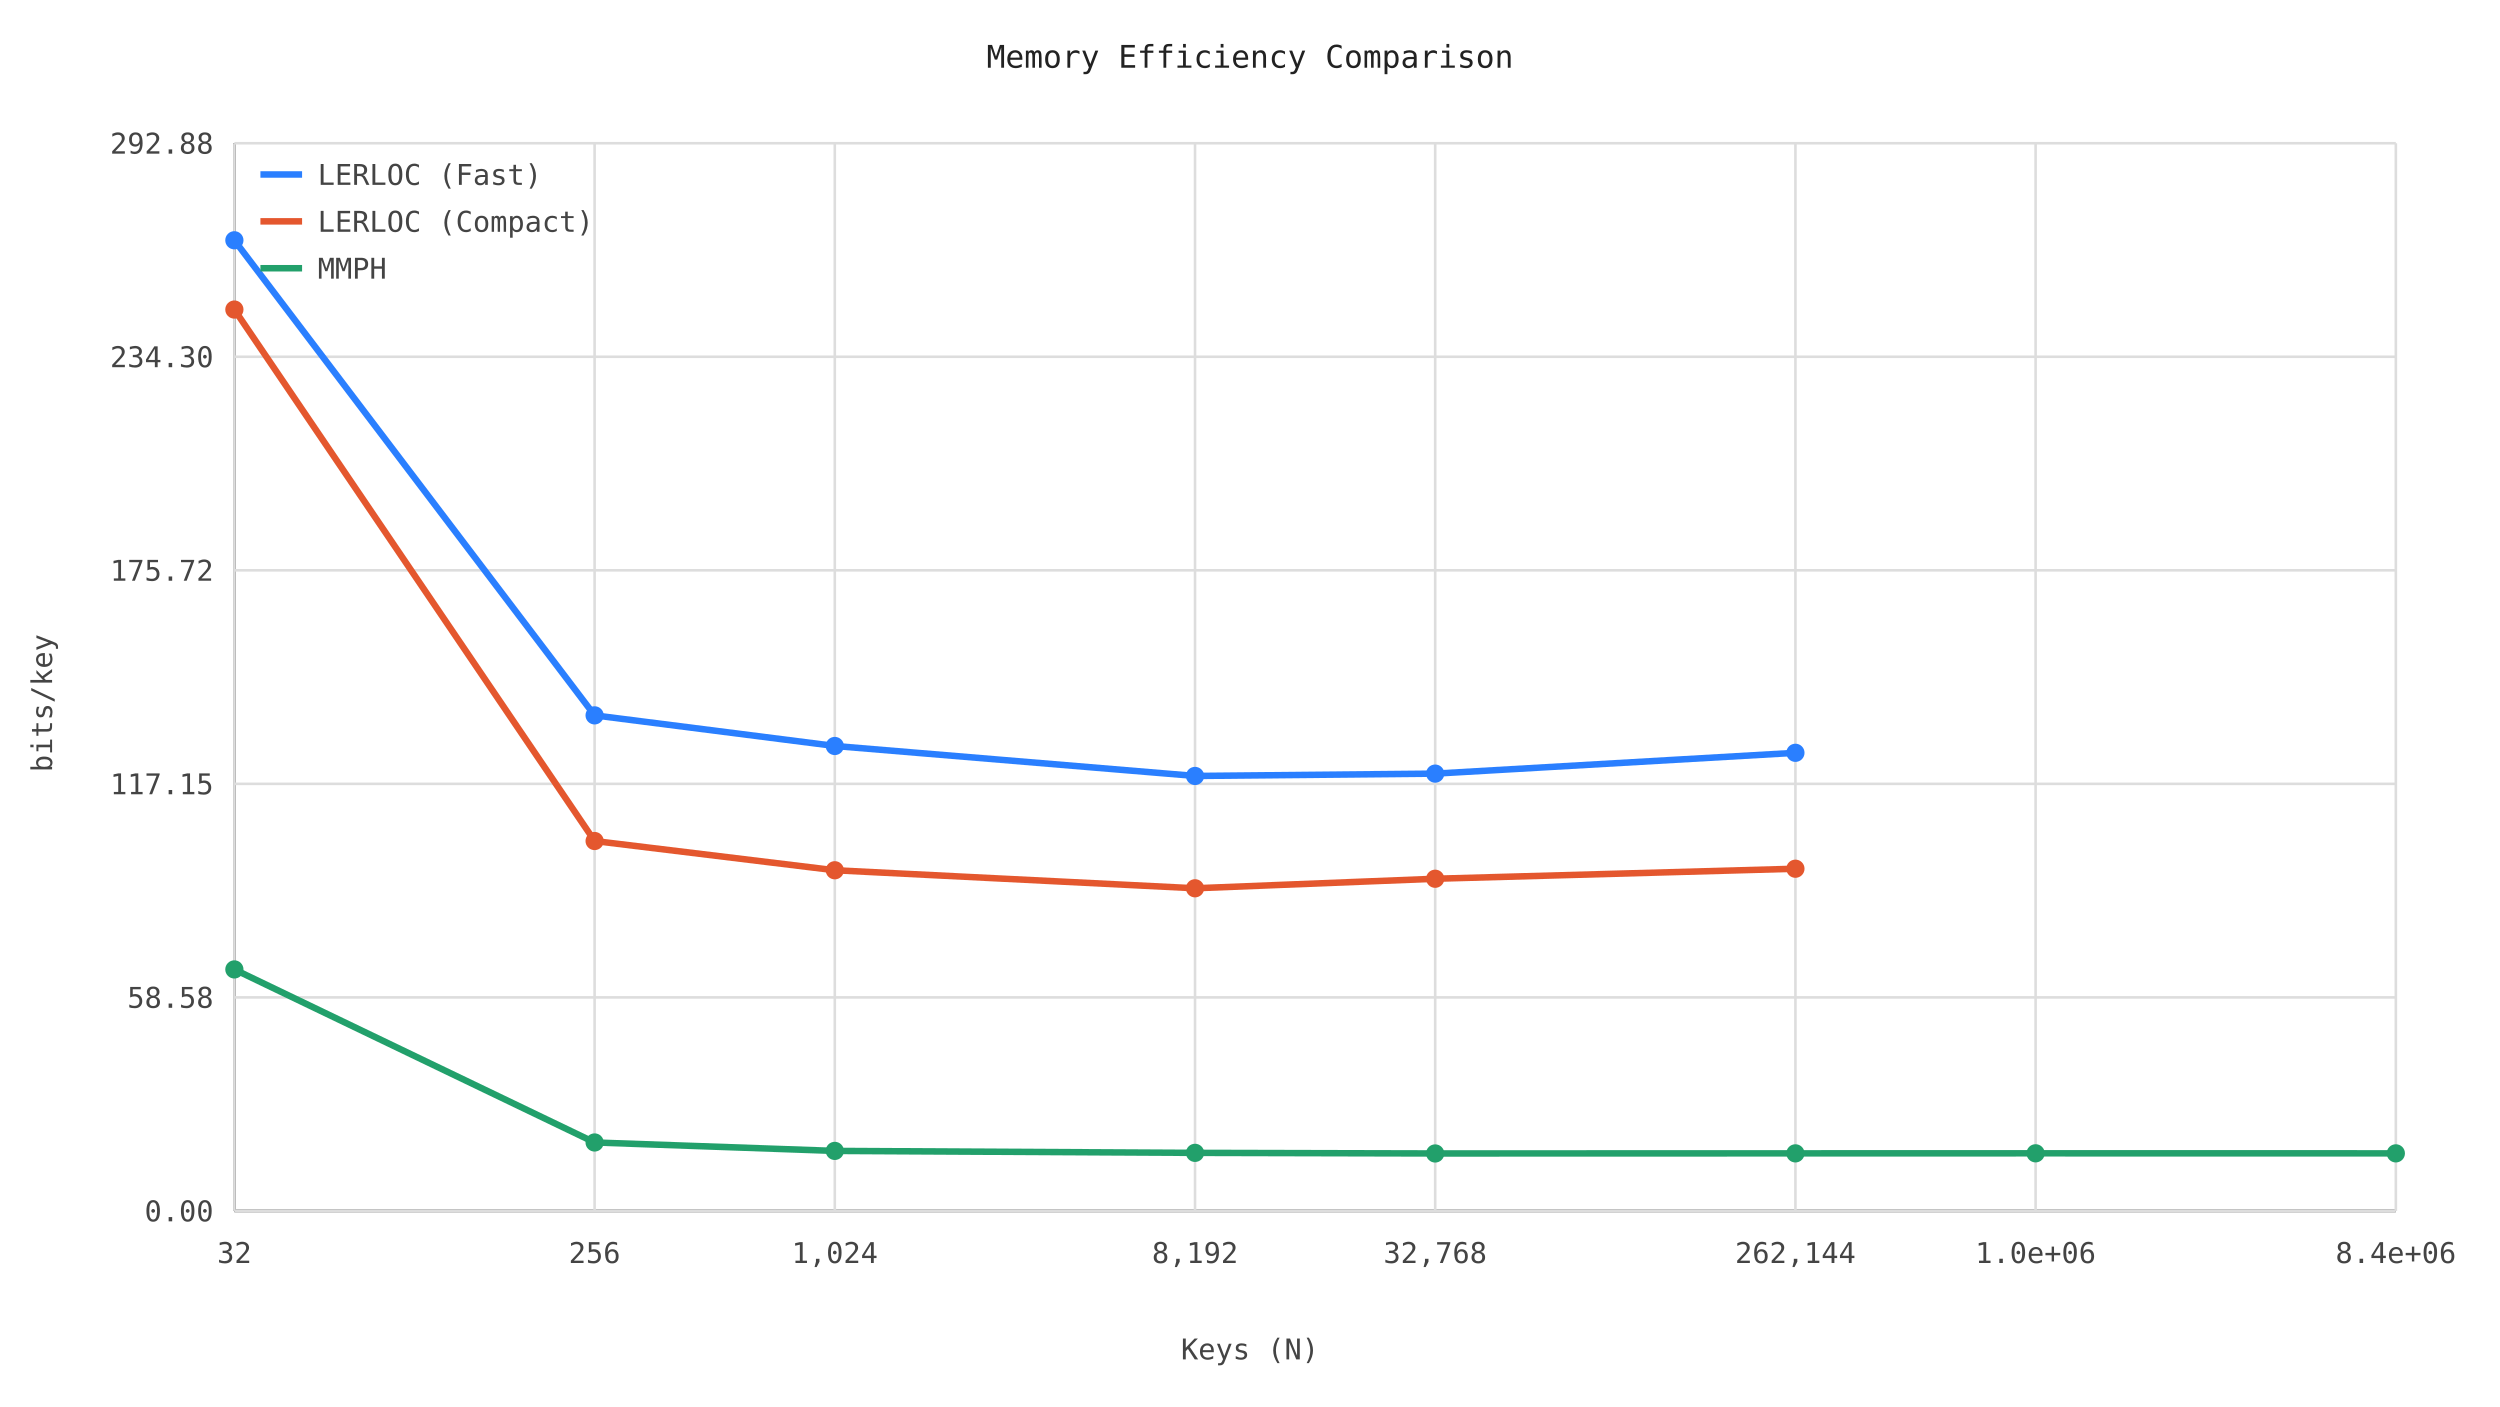
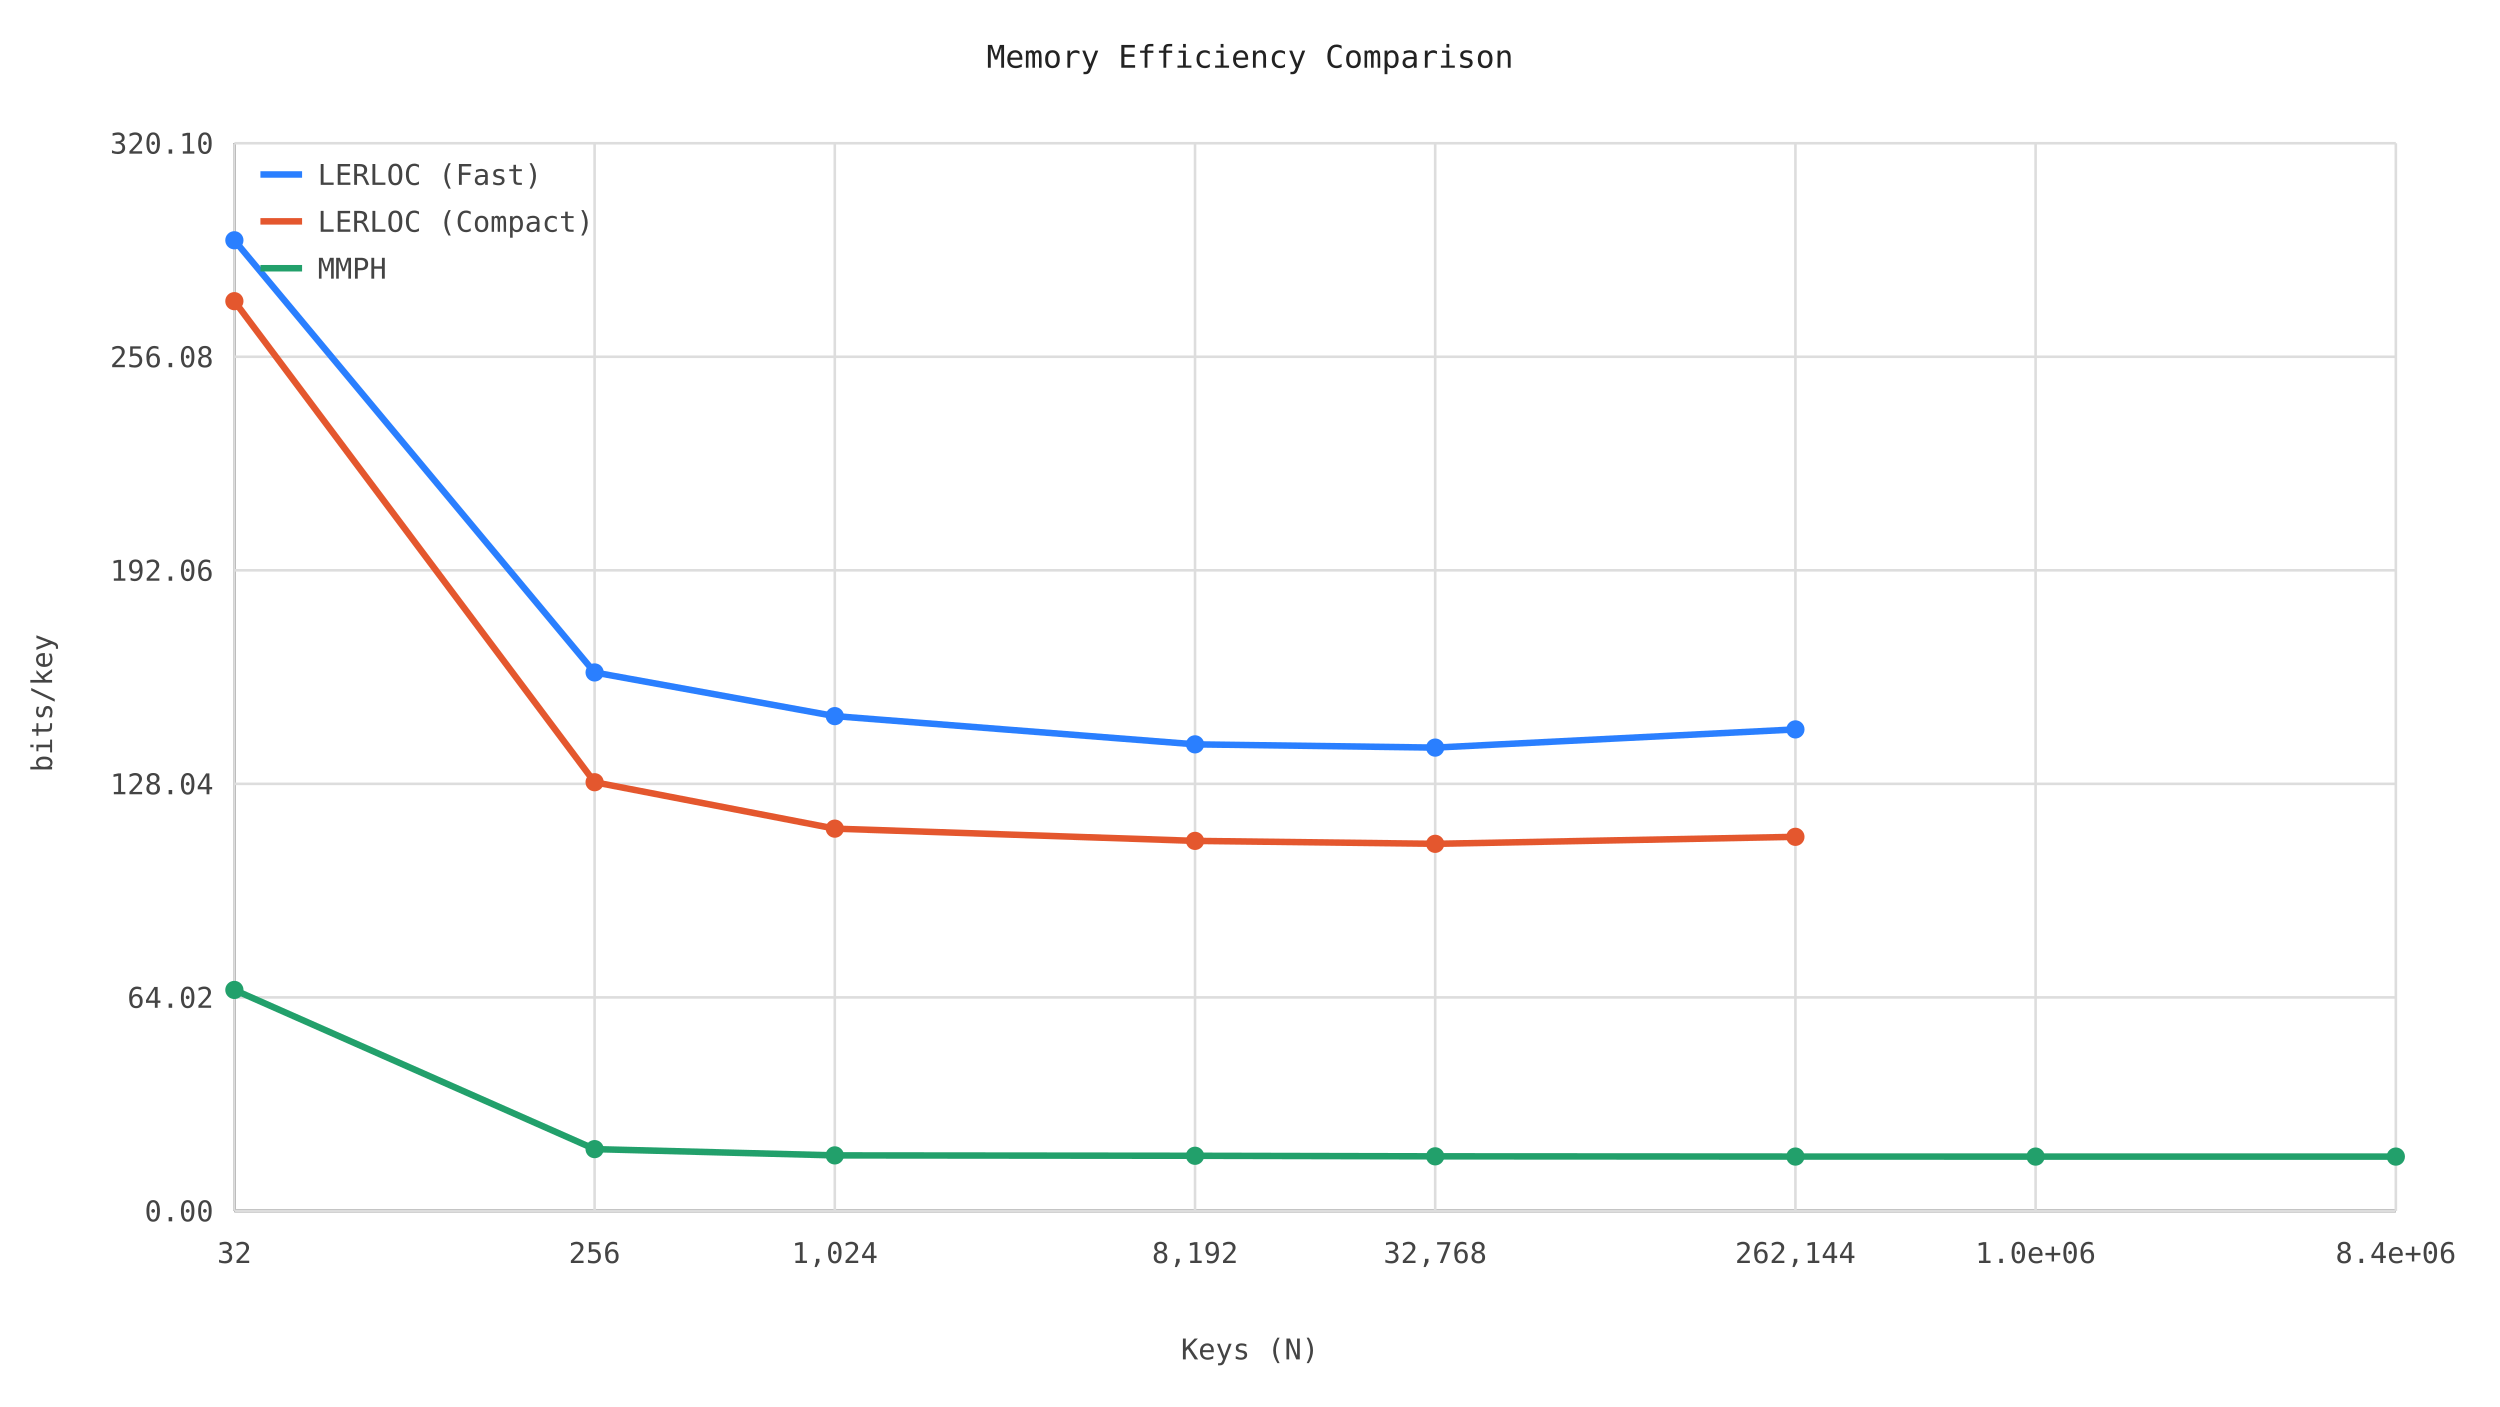
<svg xmlns="http://www.w3.org/2000/svg" width="960.0" height="540.0" viewBox="0 0 960.0 540.0">
  <style>text{font-family:Menlo,Monaco,monospace;font-size:12px;fill:#222} .axis{stroke:#333;stroke-width:1} .grid{stroke:#ddd;stroke-width:1} .label{font-size:11px;fill:#444}</style>
  <text x="480.0" y="26" text-anchor="middle">Memory Efficiency Comparison</text>
  <line class="axis" x1="90.0" y1="465.0" x2="920.0" y2="465.0" />
  <line class="axis" x1="90.0" y1="55.0" x2="90.0" y2="465.0" />
  <line class="grid" x1="90.0" y1="465.00" x2="920.0" y2="465.00" />
  <text class="label" x="82.0" y="469.00" text-anchor="end">0.00</text>
  <line class="grid" x1="90.0" y1="383.00" x2="920.0" y2="383.00" />
-   <text class="label" x="82.0" y="387.00" text-anchor="end">58.58</text>
+   <text class="label" x="82.0" y="387.00" text-anchor="end">64.02</text>
  <line class="grid" x1="90.0" y1="301.00" x2="920.0" y2="301.00" />
-   <text class="label" x="82.0" y="305.00" text-anchor="end">117.15</text>
+   <text class="label" x="82.0" y="305.00" text-anchor="end">128.04</text>
  <line class="grid" x1="90.0" y1="219.00" x2="920.0" y2="219.00" />
-   <text class="label" x="82.0" y="223.00" text-anchor="end">175.72</text>
+   <text class="label" x="82.0" y="223.00" text-anchor="end">192.06</text>
  <line class="grid" x1="90.0" y1="137.00" x2="920.0" y2="137.00" />
-   <text class="label" x="82.0" y="141.00" text-anchor="end">234.30</text>
+   <text class="label" x="82.0" y="141.00" text-anchor="end">256.08</text>
  <line class="grid" x1="90.0" y1="55.00" x2="920.0" y2="55.00" />
-   <text class="label" x="82.0" y="59.00" text-anchor="end">292.88</text>
+   <text class="label" x="82.0" y="59.00" text-anchor="end">320.10</text>
  <line class="grid" x1="90.00" y1="55.0" x2="90.00" y2="465.0" />
  <text class="label" x="90.00" y="485.0" text-anchor="middle">32</text>
  <line class="grid" x1="228.33" y1="55.0" x2="228.33" y2="465.0" />
  <text class="label" x="228.33" y="485.0" text-anchor="middle">256</text>
  <line class="grid" x1="320.56" y1="55.0" x2="320.56" y2="465.0" />
  <text class="label" x="320.56" y="485.0" text-anchor="middle">1,024</text>
  <line class="grid" x1="458.89" y1="55.0" x2="458.89" y2="465.0" />
  <text class="label" x="458.89" y="485.0" text-anchor="middle">8,192</text>
  <line class="grid" x1="551.11" y1="55.0" x2="551.11" y2="465.0" />
  <text class="label" x="551.11" y="485.0" text-anchor="middle">32,768</text>
  <line class="grid" x1="689.44" y1="55.0" x2="689.44" y2="465.0" />
  <text class="label" x="689.44" y="485.0" text-anchor="middle">262,144</text>
  <line class="grid" x1="781.67" y1="55.0" x2="781.67" y2="465.0" />
  <text class="label" x="781.67" y="485.0" text-anchor="middle">1.0e+06</text>
  <line class="grid" x1="920.00" y1="55.0" x2="920.00" y2="465.0" />
  <text class="label" x="920.00" y="485.0" text-anchor="middle">8.4e+06</text>
-   <polyline fill="none" stroke="#2a7fff" stroke-width="2.5" points="90.00,92.27 228.33,274.70 320.56,286.46 458.89,297.97 551.11,297.07 689.44,289.08" />
+   <polyline fill="none" stroke="#2a7fff" stroke-width="2.5" points="90.00,92.27 228.33,258.22 320.56,274.99 458.89,285.83 551.11,287.08 689.44,280.09" />
  <circle cx="90.00" cy="92.27" r="3.5" fill="#2a7fff" />
-   <circle cx="228.33" cy="274.70" r="3.5" fill="#2a7fff" />
-   <circle cx="320.56" cy="286.46" r="3.5" fill="#2a7fff" />
-   <circle cx="458.89" cy="297.97" r="3.5" fill="#2a7fff" />
-   <circle cx="551.11" cy="297.07" r="3.5" fill="#2a7fff" />
-   <circle cx="689.44" cy="289.08" r="3.5" fill="#2a7fff" />
+   <circle cx="228.33" cy="258.22" r="3.5" fill="#2a7fff" />
+   <circle cx="320.56" cy="274.99" r="3.5" fill="#2a7fff" />
+   <circle cx="458.89" cy="285.83" r="3.5" fill="#2a7fff" />
+   <circle cx="551.11" cy="287.08" r="3.5" fill="#2a7fff" />
+   <circle cx="689.44" cy="280.09" r="3.5" fill="#2a7fff" />
  <line x1="100.0" y1="67.0" x2="116.0" y2="67.0" stroke="#2a7fff" stroke-width="2.5" />
  <text class="label" x="122.0" y="71.0">LERLOC (Fast)</text>
-   <polyline fill="none" stroke="#e4572e" stroke-width="2.5" points="90.00,118.87 228.33,322.95 320.56,334.18 458.89,341.10 551.11,337.44 689.44,333.59" />
-   <circle cx="90.00" cy="118.87" r="3.5" fill="#e4572e" />
-   <circle cx="228.33" cy="322.95" r="3.5" fill="#e4572e" />
-   <circle cx="320.56" cy="334.18" r="3.5" fill="#e4572e" />
-   <circle cx="458.89" cy="341.10" r="3.5" fill="#e4572e" />
-   <circle cx="551.11" cy="337.44" r="3.5" fill="#e4572e" />
-   <circle cx="689.44" cy="333.59" r="3.5" fill="#e4572e" />
+   <polyline fill="none" stroke="#e4572e" stroke-width="2.5" points="90.00,115.65 228.33,300.37 320.56,318.20 458.89,322.90 551.11,324.03 689.44,321.34" />
+   <circle cx="90.00" cy="115.65" r="3.5" fill="#e4572e" />
+   <circle cx="228.33" cy="300.37" r="3.5" fill="#e4572e" />
+   <circle cx="320.56" cy="318.20" r="3.5" fill="#e4572e" />
+   <circle cx="458.89" cy="322.90" r="3.5" fill="#e4572e" />
+   <circle cx="551.11" cy="324.03" r="3.5" fill="#e4572e" />
+   <circle cx="689.44" cy="321.34" r="3.5" fill="#e4572e" />
  <line x1="100.0" y1="85.0" x2="116.0" y2="85.0" stroke="#e4572e" stroke-width="2.5" />
  <text class="label" x="122.0" y="89.0">LERLOC (Compact)</text>
-   <polyline fill="none" stroke="#22a06b" stroke-width="2.5" points="90.00,372.26 228.33,438.71 320.56,441.95 458.89,442.70 551.11,442.93 689.44,442.89 781.67,442.87 920.00,442.89" />
-   <circle cx="90.00" cy="372.26" r="3.5" fill="#22a06b" />
-   <circle cx="228.33" cy="438.71" r="3.5" fill="#22a06b" />
-   <circle cx="320.56" cy="441.95" r="3.5" fill="#22a06b" />
-   <circle cx="458.89" cy="442.70" r="3.5" fill="#22a06b" />
-   <circle cx="551.11" cy="442.93" r="3.5" fill="#22a06b" />
-   <circle cx="689.44" cy="442.89" r="3.5" fill="#22a06b" />
-   <circle cx="781.67" cy="442.87" r="3.5" fill="#22a06b" />
-   <circle cx="920.00" cy="442.89" r="3.5" fill="#22a06b" />
+   <polyline fill="none" stroke="#22a06b" stroke-width="2.5" points="90.00,380.14 228.33,441.26 320.56,443.67 458.89,443.82 551.11,444.03 689.44,444.12 781.67,444.13 920.00,444.13" />
+   <circle cx="90.00" cy="380.14" r="3.5" fill="#22a06b" />
+   <circle cx="228.33" cy="441.26" r="3.5" fill="#22a06b" />
+   <circle cx="320.56" cy="443.67" r="3.5" fill="#22a06b" />
+   <circle cx="458.89" cy="443.82" r="3.5" fill="#22a06b" />
+   <circle cx="551.11" cy="444.03" r="3.5" fill="#22a06b" />
+   <circle cx="689.44" cy="444.12" r="3.5" fill="#22a06b" />
+   <circle cx="781.67" cy="444.13" r="3.5" fill="#22a06b" />
+   <circle cx="920.00" cy="444.13" r="3.5" fill="#22a06b" />
  <line x1="100.0" y1="103.0" x2="116.0" y2="103.0" stroke="#22a06b" stroke-width="2.5" />
  <text class="label" x="122.0" y="107.0">MMPH</text>
  <text class="label" x="480.0" y="522.0" text-anchor="middle">Keys (N)</text>
  <text class="label" transform="translate(20,270.0) rotate(-90)" text-anchor="middle">bits/key</text>
</svg>
